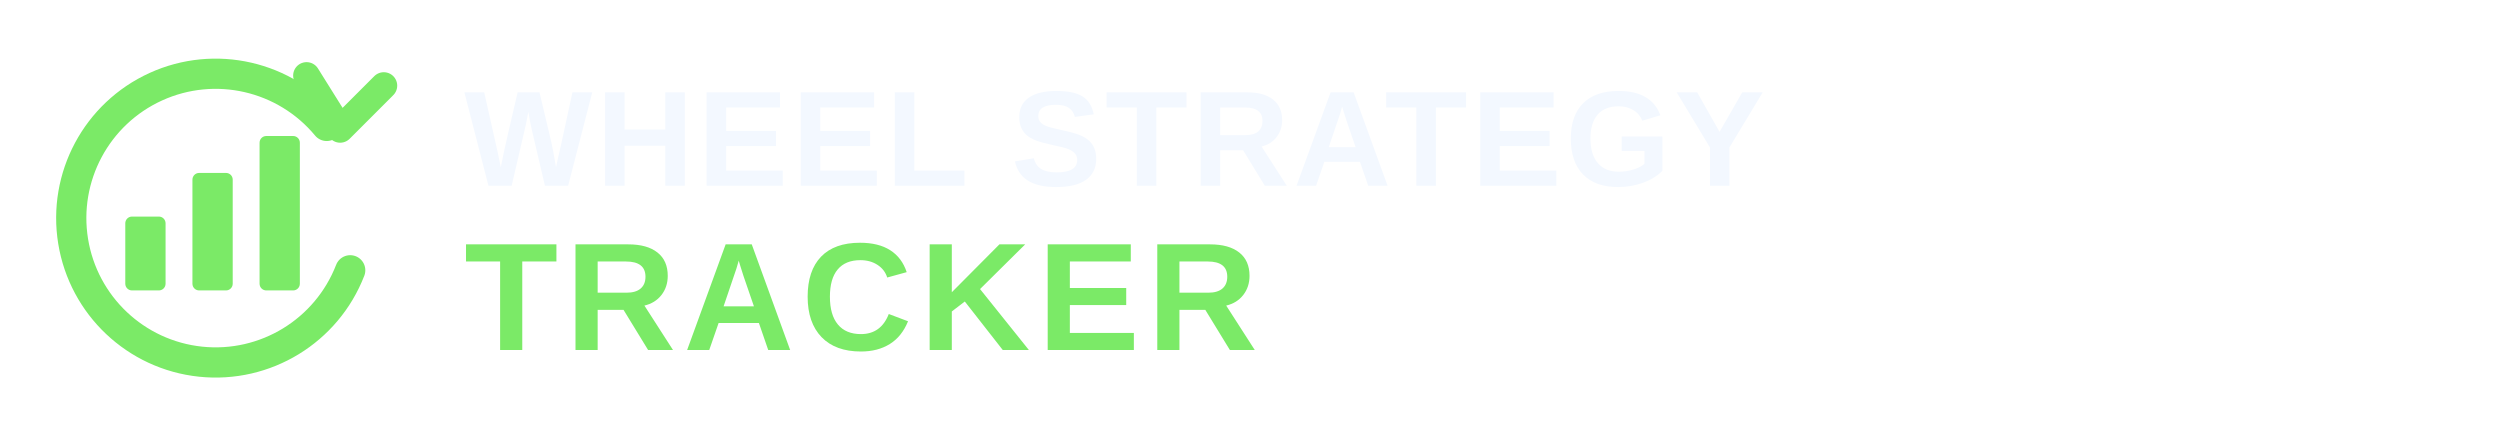
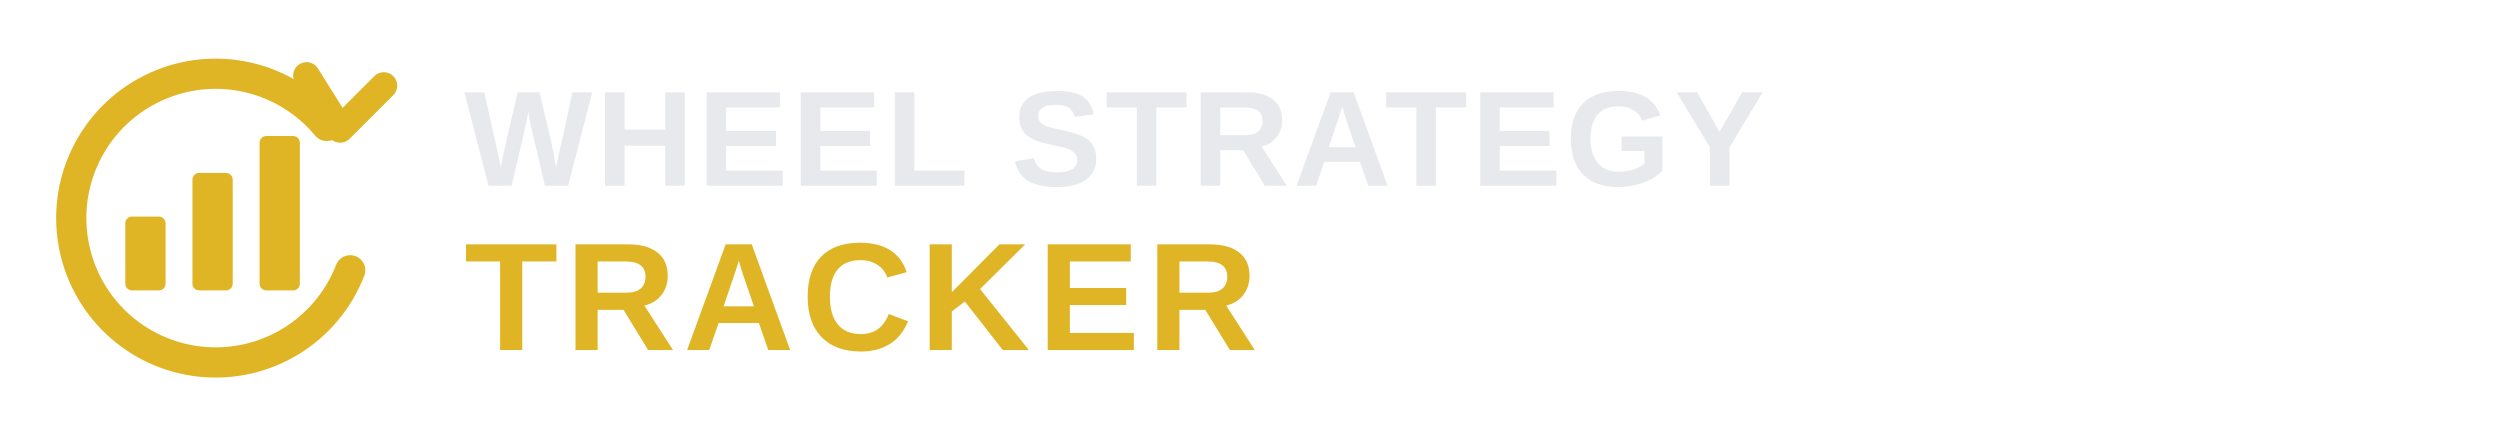
<svg xmlns="http://www.w3.org/2000/svg" viewBox="0 0 700 125">
  <rect width="700" height="125" fill="none" />
  <g transform="translate(5 8) scale(.94)">
-     <path d="M92 29 A43 43 0 1 0 99 72" fill="none" stroke="#7bea67" stroke-width="9" stroke-linecap="round" />
-     <path d="M86 14L96 30L109 17" fill="none" stroke="#7bea67" stroke-width="8" stroke-linecap="round" stroke-linejoin="round" />
-     <rect x="32" y="56" width="12" height="22" rx="2" fill="#7bea67" />
-     <rect x="52" y="43" width="12" height="35" rx="2" fill="#7bea67" />
-     <rect x="72" y="32" width="12" height="46" rx="2" fill="#7bea67" />
+     <path d="M92 29 A43 43 0 1 0 99 72" fill="none" stroke="#e0b525" stroke-width="9" stroke-linecap="round" />
+     <path d="M86 14L96 30L109 17" fill="none" stroke="#e0b525" stroke-width="8" stroke-linecap="round" stroke-linejoin="round" />
+     <rect x="32" y="56" width="12" height="22" rx="2" fill="#e0b525" />
+     <rect x="52" y="43" width="12" height="35" rx="2" fill="#e0b525" />
+     <rect x="72" y="32" width="12" height="46" rx="2" fill="#e0b525" />
  </g>
-   <text x="130" y="52" fill="#f3f8ff" font-family="Arial,Helvetica,sans-serif" font-weight="900" font-size="38" letter-spacing="1">WHEEL STRATEGY</text>
-   <text x="130" y="98" fill="#7bea67" font-family="Arial,Helvetica,sans-serif" font-weight="900" font-size="43" letter-spacing="2">TRACKER</text>
+   <text x="130" y="52" fill="#e8e9ed" font-family="Arial,Helvetica,sans-serif" font-weight="900" font-size="38" letter-spacing="1">WHEEL STRATEGY</text>
+   <text x="130" y="98" fill="#e0b525" font-family="Arial,Helvetica,sans-serif" font-weight="900" font-size="43" letter-spacing="2">TRACKER</text>
</svg>
